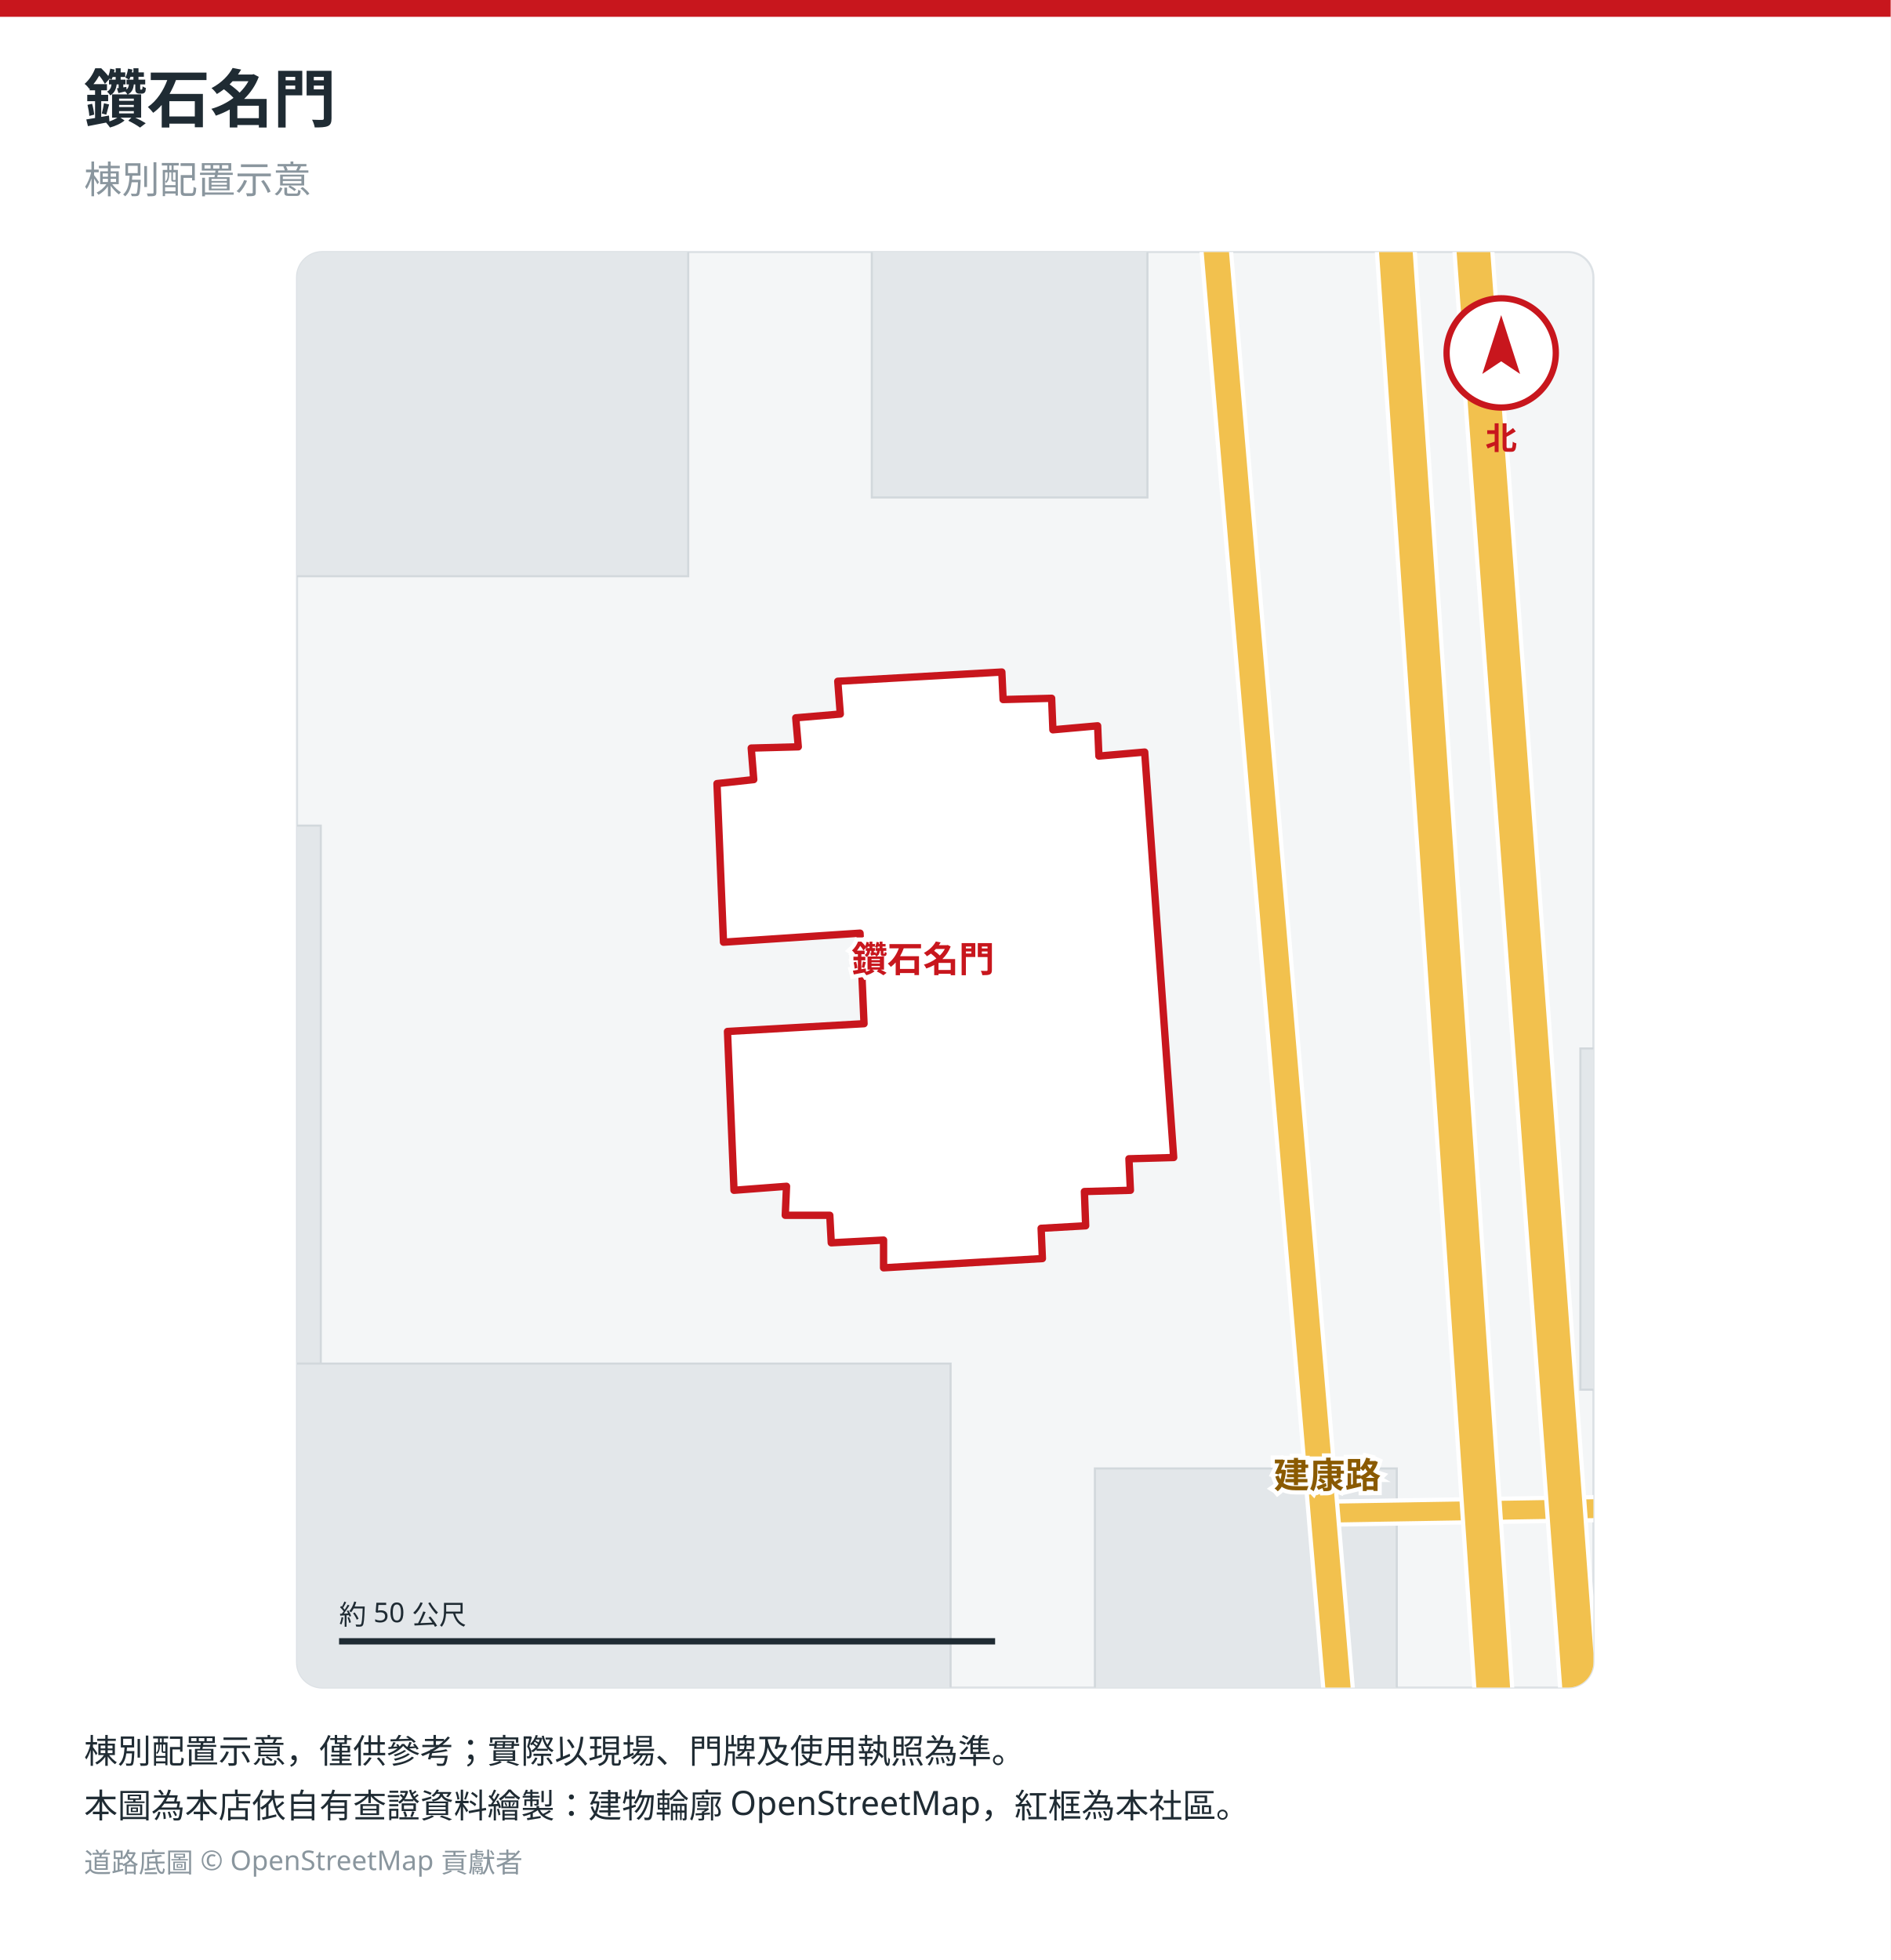
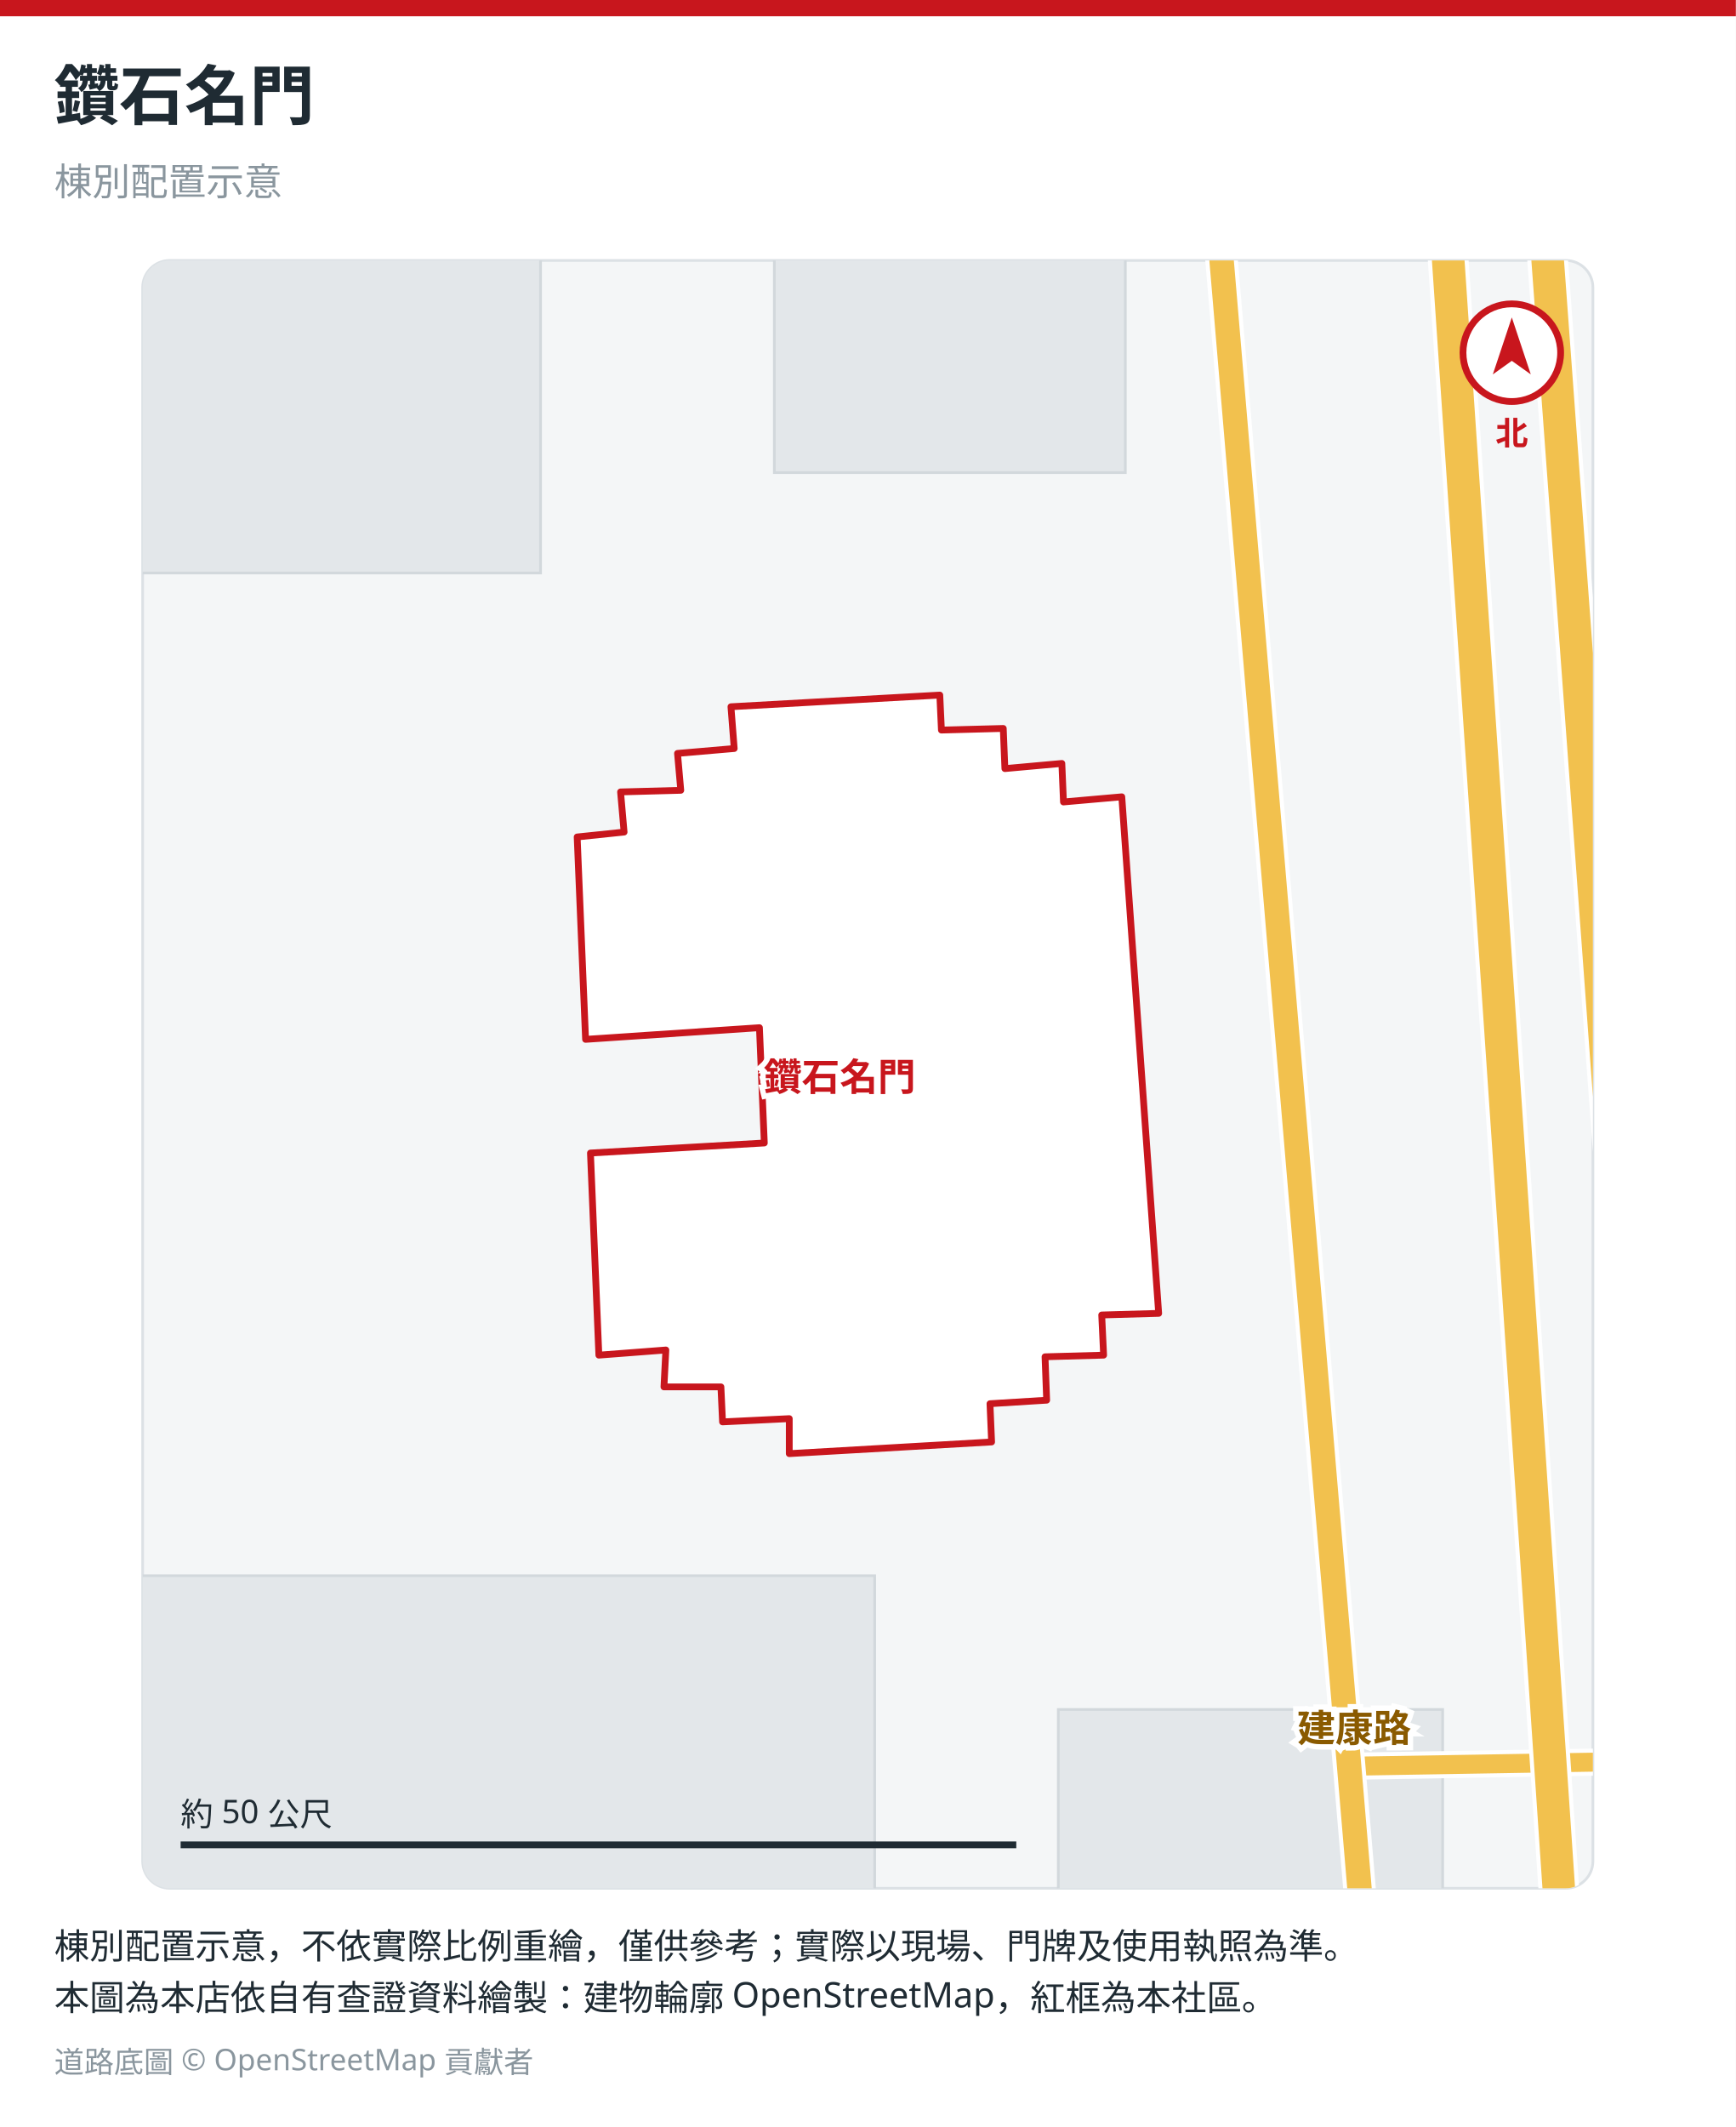
- <svg xmlns="http://www.w3.org/2000/svg" viewBox="0 0 900 933" width="900" height="933" font-family="Noto Sans TC, Microsoft JhengHei, PingFang TC, sans-serif">
+ <svg xmlns="http://www.w3.org/2000/svg" viewBox="0 0 640 784" preserveAspectRatio="xMidYMin meet" style="width:100%;height:auto;max-width:1280px" font-family="Noto Sans TC, Microsoft JhengHei, PingFang TC, sans-serif">
  <rect width="100%" height="100%" fill="#FFFFFF" />
-   <rect width="100%" height="8" fill="#C8161D" />
-   <text x="40" y="58" font-size="30" font-weight="700" fill="#1F2B33">鑽石名門</text>
-   <text x="40" y="92" font-size="18" fill="#8A969E">棟別配置示意</text>
+   <rect width="100%" height="6" fill="#C8161D" />
+   <text x="20" y="44" font-size="24" font-weight="700" fill="#1F2B33">鑽石名門</text>
+   <text x="20" y="72" font-size="14" fill="#8A969E">棟別配置示意</text>
  <defs>
    <clipPath id="c">
-       <rect x="141.4" y="120.0" width="617.1" height="683.3" rx="12" />
+       <rect x="52.6" y="96.0" width="534.7" height="600.0" rx="10" />
    </clipPath>
  </defs>
-   <rect x="141.4" y="120.0" width="617.1" height="683.3" rx="12" fill="#F4F6F7" stroke="#DCE1E5" />
+   <rect x="52.6" y="96.0" width="534.7" height="600.0" rx="10" fill="#F4F6F7" stroke="#DCE1E5" />
  <g clip-path="url(#c)">
-     <path d="M-190.2,-66.8 L-208.3,-302.2 L60.9,-309.1 L78.4,-81.1 Z" fill="#E3E7EA" stroke="#D2D8DC" stroke-width="1" />
-     <path d="M380.0,-73.6 L551.8,-86.1 L578.7,-117.4 L574.3,-202.9 L546.8,-199.2 L545.6,-210.4 L501.8,-206.7 L501.8,-199.8 L491.2,-199.8 L493.1,-172.3 L401.9,-171.1 L400.0,-160.5 L372.5,-158.6 Z" fill="#E3E7EA" stroke="#D2D8DC" stroke-width="1" />
-     <path d="M-147.1,636.6 L-28.5,636.6 L-28.5,374.2 L-147.1,374.2 Z" fill="#E3E7EA" stroke="#D2D8DC" stroke-width="1" />
-     <path d="M-9.7,649.1 L152.7,649.1 L152.7,393.0 L-9.7,393.0 Z" fill="#E3E7EA" stroke="#D2D8DC" stroke-width="1" />
-     <path d="M-172.1,324.3 L-78.4,324.3 L-78.4,11.9 L-172.1,11.9 Z" fill="#E3E7EA" stroke="#D2D8DC" stroke-width="1" />
-     <path d="M-78.4,324.3 L140.2,324.3 L140.2,-13.0 L-78.4,-13.0 Z" fill="#E3E7EA" stroke="#D2D8DC" stroke-width="1" />
-     <path d="M140.2,274.3 L327.6,274.3 L327.6,-13.0 L140.2,-13.0 Z" fill="#E3E7EA" stroke="#D2D8DC" stroke-width="1" />
-     <path d="M-109.7,1036.3 L127.7,1036.3 L127.7,699.0 L-109.7,699.0 Z" fill="#E3E7EA" stroke="#D2D8DC" stroke-width="1" />
-     <path d="M140.2,811.5 L452.5,811.5 L452.5,649.1 L140.2,649.1 Z" fill="#E3E7EA" stroke="#D2D8DC" stroke-width="1" />
-     <path d="M140.2,1055.1 L340.1,1055.1 L340.1,948.9 L140.2,948.9 Z" fill="#E3E7EA" stroke="#D2D8DC" stroke-width="1" />
-     <path d="M415.0,236.8 L546.2,236.8 L546.2,-38.0 L415.0,-38.0 Z" fill="#E3E7EA" stroke="#D2D8DC" stroke-width="1" />
-     <path d="M827.3,524.1 L1164.6,524.1 L1164.6,224.3 L827.3,224.3 Z" fill="#E3E7EA" stroke="#D2D8DC" stroke-width="1" />
-     <path d="M839.8,224.3 L1127.1,224.3 L1127.1,111.9 L839.8,111.9 Z" fill="#E3E7EA" stroke="#D2D8DC" stroke-width="1" />
-     <path d="M839.8,99.4 L1114.6,99.4 L1114.6,-6.8 L839.8,-6.8 Z" fill="#E3E7EA" stroke="#D2D8DC" stroke-width="1" />
-     <path d="M752.3,661.5 L871.0,661.5 L871.0,499.1 L752.3,499.1 Z" fill="#E3E7EA" stroke="#D2D8DC" stroke-width="1" />
-     <path d="M727.3,-50.5 L827.3,-50.5 L827.3,-163.0 L727.3,-163.0 Z" fill="#E3E7EA" stroke="#D2D8DC" stroke-width="1" />
-     <path d="M789.8,1086.3 L852.3,1086.3 L852.3,761.5 L789.8,761.5 Z" fill="#E3E7EA" stroke="#D2D8DC" stroke-width="1" />
-     <path d="M146.4,-75.5 L327.6,-75.5 L327.6,-187.9 L146.4,-187.9 Z" fill="#E3E7EA" stroke="#D2D8DC" stroke-width="1" />
-     <path d="M377.5,-75.5 L577.4,-75.5 L577.4,-206.7 L377.5,-206.7 Z" fill="#E3E7EA" stroke="#D2D8DC" stroke-width="1" />
-     <path d="M852.3,-13.0 L1120.8,-13.0 L1120.8,-225.4 L852.3,-225.4 Z" fill="#E3E7EA" stroke="#D2D8DC" stroke-width="1" />
-     <path d="M208.9,923.9 L340.1,923.9 L340.1,811.5 L208.9,811.5 Z" fill="#E3E7EA" stroke="#D2D8DC" stroke-width="1" />
-     <path d="M340.1,942.6 L465.0,942.6 L465.0,855.2 L340.1,855.2 Z" fill="#E3E7EA" stroke="#D2D8DC" stroke-width="1" />
-     <path d="M521.2,1055.1 L664.9,1055.1 L664.9,699.0 L521.2,699.0 Z" fill="#E3E7EA" stroke="#D2D8DC" stroke-width="1" />
-     <path d="M871.0,680.3 L1020.9,680.3 L1020.9,542.9 L871.0,542.9 Z" fill="#E3E7EA" stroke="#D2D8DC" stroke-width="1" />
-     <path d="M864.7,1055.1 L1058.4,1055.1 L1058.4,761.5 L864.7,761.5 Z" fill="#E3E7EA" stroke="#D2D8DC" stroke-width="1" />
-     <path d="M3379.5,674.0 L631.8,720.3" fill="none" stroke="#FFFFFF" stroke-width="13" stroke-linecap="round" stroke-linejoin="round" />
-     <path d="M3379.5,674.0 L631.8,720.3" fill="none" stroke="#F2C14E" stroke-width="9" stroke-linecap="round" stroke-linejoin="round" />
-     <path d="M766.1,-68.0 L-1645.6,71.9" fill="none" stroke="#FFFFFF" stroke-width="11" stroke-linecap="round" stroke-linejoin="round" />
-     <path d="M766.1,-68.0 L-1645.6,71.9" fill="none" stroke="#F2C14E" stroke-width="7" stroke-linecap="round" stroke-linejoin="round" />
-     <path d="M-483.8,-2628.3 L-325.8,-800.7 L-77.8,1067.5 L-62.2,1862.7 L-175.2,3568.5" fill="none" stroke="#FFFFFF" stroke-width="11" stroke-linecap="round" stroke-linejoin="round" />
-     <path d="M-483.8,-2628.3 L-325.8,-800.7 L-77.8,1067.5 L-62.2,1862.7 L-175.2,3568.5" fill="none" stroke="#F2C14E" stroke-width="7" stroke-linecap="round" stroke-linejoin="round" />
-     <path d="M570.6,-825.7 L646.8,-140.5 L719.8,935.8" fill="none" stroke="#FFFFFF" stroke-width="20" stroke-linecap="round" stroke-linejoin="round" />
-     <path d="M570.6,-825.7 L646.8,-140.5 L719.8,935.8" fill="none" stroke="#F2C14E" stroke-width="16" stroke-linecap="round" stroke-linejoin="round" />
-     <path d="M2572.5,4736.6 L1923.5,4683.5 L1668.6,4620.4 L1338.2,4445.5 L1185.2,4300.6 L1029.0,4067.0 L953.4,3865.8 L919.7,3700.3 L761.1,931.4" fill="none" stroke="#FFFFFF" stroke-width="20" stroke-linecap="round" stroke-linejoin="round" />
-     <path d="M2572.5,4736.6 L1923.5,4683.5 L1668.6,4620.4 L1338.2,4445.5 L1185.2,4300.6 L1029.0,4067.0 L953.4,3865.8 L919.7,3700.3 L761.1,931.4" fill="none" stroke="#F2C14E" stroke-width="16" stroke-linecap="round" stroke-linejoin="round" />
-     <path d="M719.8,935.8 L857.9,3519.8 L914.1,3881.5 L954.1,4033.9 L1010.3,4155.0 L1245.8,4423.6 L1335.1,4498.6 L1585.6,4641.6 L1899.1,4725.3 L2973.5,4814.0" fill="none" stroke="#FFFFFF" stroke-width="20" stroke-linecap="round" stroke-linejoin="round" />
-     <path d="M719.8,935.8 L857.9,3519.8 L914.1,3881.5 L954.1,4033.9 L1010.3,4155.0 L1245.8,4423.6 L1335.1,4498.6 L1585.6,4641.6 L1899.1,4725.3 L2973.5,4814.0" fill="none" stroke="#F2C14E" stroke-width="16" stroke-linecap="round" stroke-linejoin="round" />
-     <path d="M761.1,931.4 L634.9,-783.8" fill="none" stroke="#FFFFFF" stroke-width="20" stroke-linecap="round" stroke-linejoin="round" />
-     <path d="M761.1,931.4 L634.9,-783.8" fill="none" stroke="#F2C14E" stroke-width="16" stroke-linecap="round" stroke-linejoin="round" />
-     <path d="M876.0,1806.5 L822.9,715.9 L719.2,-678.9 L579.3,-1748.9 L433.1,-2373.5" fill="none" stroke="#FFFFFF" stroke-width="16" stroke-linecap="round" stroke-linejoin="round" />
-     <path d="M876.0,1806.5 L822.9,715.9 L719.2,-678.9 L579.3,-1748.9 L433.1,-2373.5" fill="none" stroke="#F2C14E" stroke-width="12" stroke-linecap="round" stroke-linejoin="round" />
-     <path d="M188.9,-2542.8 L332.6,-2031.8 L473.7,-1123.0 L648.6,941.4 L693.0,1803.3" fill="none" stroke="#FFFFFF" stroke-width="16" stroke-linecap="round" stroke-linejoin="round" />
-     <path d="M188.9,-2542.8 L332.6,-2031.8 L473.7,-1123.0 L648.6,941.4 L693.0,1803.3" fill="none" stroke="#F2C14E" stroke-width="12" stroke-linecap="round" stroke-linejoin="round" />
-     <path d="M341.3,373.0 L358.8,371.1 L357.6,356.1 L380.0,355.5 L378.8,341.7 L400.0,339.9 L398.8,324.3 L476.9,319.9 L477.5,333.0 L500.6,332.4 L501.2,347.4 L522.5,345.5 L523.1,359.9 L544.9,358.0 L558.7,551.0 L537.4,551.6 L538.1,566.6 L516.2,567.2 L516.8,583.5 L495.6,584.7 L496.2,599.1 L420.6,603.5 L420.6,590.3 L395.7,591.6 L395.0,578.5 L373.8,578.5 L374.4,564.7 L349.4,566.6 L346.3,491.0 L411.3,487.3 L409.4,444.2 L344.4,448.5 Z" fill="#FFFFFF" stroke="#C8161D" stroke-width="3.5" stroke-linejoin="round" />
+     <path d="M-311.4,-125.1 L-329.3,-357.4 L-63.8,-364.2 L-46.5,-139.3 Z" fill="#E3E7EA" stroke="#D2D8DC" stroke-width="1" />
+     <path d="M251.0,-131.9 L420.4,-144.2 L446.9,-175.0 L442.6,-259.4 L415.5,-255.7 L414.3,-266.8 L371.1,-263.1 L371.1,-256.4 L360.7,-256.4 L362.5,-229.3 L272.6,-228.0 L270.7,-217.6 L243.6,-215.7 Z" fill="#E3E7EA" stroke="#D2D8DC" stroke-width="1" />
+     <path d="M-268.9,568.5 L-151.9,568.5 L-151.9,309.8 L-268.9,309.8 Z" fill="#E3E7EA" stroke="#D2D8DC" stroke-width="1" />
+     <path d="M-133.4,580.8 L26.8,580.8 L26.8,328.2 L-133.4,328.2 Z" fill="#E3E7EA" stroke="#D2D8DC" stroke-width="1" />
+     <path d="M-201.1,260.5 L14.5,260.5 L14.5,-72.2 L-201.1,-72.2 Z" fill="#E3E7EA" stroke="#D2D8DC" stroke-width="1" />
+     <path d="M14.5,211.2 L199.3,211.2 L199.3,-72.2 L14.5,-72.2 Z" fill="#E3E7EA" stroke="#D2D8DC" stroke-width="1" />
+     <path d="M-232.0,962.7 L2.1,962.7 L2.1,630.1 L-232.0,630.1 Z" fill="#E3E7EA" stroke="#D2D8DC" stroke-width="1" />
+     <path d="M14.5,741.0 L322.5,741.0 L322.5,580.8 L14.5,580.8 Z" fill="#E3E7EA" stroke="#D2D8DC" stroke-width="1" />
+     <path d="M14.5,981.2 L211.6,981.2 L211.6,876.5 L14.5,876.5 Z" fill="#E3E7EA" stroke="#D2D8DC" stroke-width="1" />
+     <path d="M285.5,174.2 L414.9,174.2 L414.9,-96.8 L285.5,-96.8 Z" fill="#E3E7EA" stroke="#D2D8DC" stroke-width="1" />
+     <path d="M692.1,457.6 L1024.7,457.6 L1024.7,161.9 L692.1,161.9 Z" fill="#E3E7EA" stroke="#D2D8DC" stroke-width="1" />
+     <path d="M704.4,161.9 L987.8,161.9 L987.8,51.0 L704.4,51.0 Z" fill="#E3E7EA" stroke="#D2D8DC" stroke-width="1" />
+     <path d="M704.4,38.7 L975.4,38.7 L975.4,-66.0 L704.4,-66.0 Z" fill="#E3E7EA" stroke="#D2D8DC" stroke-width="1" />
+     <path d="M618.2,593.1 L735.2,593.1 L735.2,433.0 L618.2,433.0 Z" fill="#E3E7EA" stroke="#D2D8DC" stroke-width="1" />
+     <path d="M593.5,-109.1 L692.1,-109.1 L692.1,-220.0 L593.5,-220.0 Z" fill="#E3E7EA" stroke="#D2D8DC" stroke-width="1" />
+     <path d="M655.1,1012.0 L716.7,1012.0 L716.7,691.7 L655.1,691.7 Z" fill="#E3E7EA" stroke="#D2D8DC" stroke-width="1" />
+     <path d="M20.6,-133.8 L199.3,-133.8 L199.3,-244.7 L20.6,-244.7 Z" fill="#E3E7EA" stroke="#D2D8DC" stroke-width="1" />
+     <path d="M248.5,-133.8 L445.7,-133.8 L445.7,-263.1 L248.5,-263.1 Z" fill="#E3E7EA" stroke="#D2D8DC" stroke-width="1" />
+     <path d="M716.7,-72.2 L981.6,-72.2 L981.6,-281.6 L716.7,-281.6 Z" fill="#E3E7EA" stroke="#D2D8DC" stroke-width="1" />
+     <path d="M82.2,851.9 L211.6,851.9 L211.6,741.0 L82.2,741.0 Z" fill="#E3E7EA" stroke="#D2D8DC" stroke-width="1" />
+     <path d="M211.6,870.3 L334.8,870.3 L334.8,784.1 L211.6,784.1 Z" fill="#E3E7EA" stroke="#D2D8DC" stroke-width="1" />
+     <path d="M390.2,981.2 L531.9,981.2 L531.9,630.1 L390.2,630.1 Z" fill="#E3E7EA" stroke="#D2D8DC" stroke-width="1" />
+     <path d="M735.2,611.6 L883.0,611.6 L883.0,476.1 L735.2,476.1 Z" fill="#E3E7EA" stroke="#D2D8DC" stroke-width="1" />
+     <path d="M729.0,981.2 L920.0,981.2 L920.0,691.7 L729.0,691.7 Z" fill="#E3E7EA" stroke="#D2D8DC" stroke-width="1" />
+     <path d="M3209.1,605.4 L499.3,651.0" fill="none" stroke="#FFFFFF" stroke-width="10" stroke-linecap="round" stroke-linejoin="round" />
+     <path d="M3209.1,605.4 L499.3,651.0" fill="none" stroke="#F2C14E" stroke-width="7" stroke-linecap="round" stroke-linejoin="round" />
+     <path d="M631.7,-126.4 L-1746.7,11.6" fill="none" stroke="#FFFFFF" stroke-width="8" stroke-linecap="round" stroke-linejoin="round" />
+     <path d="M631.7,-126.4 L-1746.7,11.6" fill="none" stroke="#F2C14E" stroke-width="5" stroke-linecap="round" stroke-linejoin="round" />
+     <path d="M-600.9,-2651.4 L-445.1,-849.0 L-200.5,993.5 L-185.1,1777.7 L-296.6,3460.1" fill="none" stroke="#FFFFFF" stroke-width="8" stroke-linecap="round" stroke-linejoin="round" />
+     <path d="M-600.9,-2651.4 L-445.1,-849.0 L-200.5,993.5 L-185.1,1777.7 L-296.6,3460.1" fill="none" stroke="#F2C14E" stroke-width="5" stroke-linecap="round" stroke-linejoin="round" />
+     <path d="M438.9,-873.6 L514.0,-197.8 L586.1,863.6" fill="none" stroke="#FFFFFF" stroke-width="15" stroke-linecap="round" stroke-linejoin="round" />
+     <path d="M438.9,-873.6 L514.0,-197.8 L586.1,863.6" fill="none" stroke="#F2C14E" stroke-width="12" stroke-linecap="round" stroke-linejoin="round" />
+     <path d="M2413.2,4612.0 L1773.2,4559.7 L1521.8,4497.4 L1196.0,4325.0 L1045.1,4182.0 L891.0,3951.6 L816.5,3753.3 L783.2,3590.0 L626.8,859.2" fill="none" stroke="#FFFFFF" stroke-width="15" stroke-linecap="round" stroke-linejoin="round" />
+     <path d="M2413.2,4612.0 L1773.2,4559.7 L1521.8,4497.4 L1196.0,4325.0 L1045.1,4182.0 L891.0,3951.6 L816.5,3753.3 L783.2,3590.0 L626.8,859.2" fill="none" stroke="#F2C14E" stroke-width="12" stroke-linecap="round" stroke-linejoin="round" />
+     <path d="M586.1,863.6 L722.3,3412.0 L777.7,3768.7 L817.1,3919.0 L872.6,4038.5 L1104.8,4303.4 L1192.9,4377.3 L1439.9,4518.4 L1749.2,4600.9 L2808.7,4688.4" fill="none" stroke="#FFFFFF" stroke-width="15" stroke-linecap="round" stroke-linejoin="round" />
+     <path d="M586.1,863.6 L722.3,3412.0 L777.7,3768.7 L817.1,3919.0 L872.6,4038.5 L1104.8,4303.4 L1192.9,4377.3 L1439.9,4518.4 L1749.2,4600.9 L2808.7,4688.4" fill="none" stroke="#F2C14E" stroke-width="12" stroke-linecap="round" stroke-linejoin="round" />
+     <path d="M626.8,859.2 L502.3,-832.3" fill="none" stroke="#FFFFFF" stroke-width="15" stroke-linecap="round" stroke-linejoin="round" />
+     <path d="M626.8,859.2 L502.3,-832.3" fill="none" stroke="#F2C14E" stroke-width="12" stroke-linecap="round" stroke-linejoin="round" />
+     <path d="M740.1,1722.3 L687.8,646.7 L585.5,-728.8 L447.5,-1784.1 L303.4,-2400.1" fill="none" stroke="#FFFFFF" stroke-width="12" stroke-linecap="round" stroke-linejoin="round" />
+     <path d="M740.1,1722.3 L687.8,646.7 L585.5,-728.8 L447.5,-1784.1 L303.4,-2400.1" fill="none" stroke="#F2C14E" stroke-width="9" stroke-linecap="round" stroke-linejoin="round" />
+     <path d="M62.5,-2567.0 L204.2,-2063.1 L343.4,-1166.8 L515.9,869.1 L559.6,1719.2" fill="none" stroke="#FFFFFF" stroke-width="12" stroke-linecap="round" stroke-linejoin="round" />
+     <path d="M62.5,-2567.0 L204.2,-2063.1 L343.4,-1166.8 L515.9,869.1 L559.6,1719.2" fill="none" stroke="#F2C14E" stroke-width="9" stroke-linecap="round" stroke-linejoin="round" />
+     <path d="M212.8,308.5 L230.1,306.7 L228.8,291.9 L251.0,291.3 L249.8,277.7 L270.7,275.9 L269.5,260.5 L346.5,256.2 L347.1,269.1 L369.9,268.5 L370.5,283.3 L391.5,281.4 L392.1,295.6 L413.6,293.7 L427.2,484.1 L406.2,484.7 L406.9,499.5 L385.3,500.1 L385.9,516.1 L365.0,517.4 L365.6,531.5 L291.0,535.8 L291.0,522.9 L266.4,524.1 L265.8,511.2 L244.8,511.2 L245.5,497.6 L220.8,499.5 L217.7,425.0 L281.8,421.3 L280.0,378.8 L215.9,383.1 Z" fill="#FFFFFF" stroke="#C8161D" stroke-width="2.5" stroke-linejoin="round" />
  </g>
-   <text x="631.8" y="708.3" font-size="17" font-weight="700" fill="#8A5A00" text-anchor="middle" stroke="#FFFFFF" stroke-width="4" paint-order="stroke">建康路</text>
-   <text x="439.4" y="462.7" font-size="17" font-weight="700" fill="#C8161D" text-anchor="middle" stroke="#FFFFFF" stroke-width="4" paint-order="stroke">鑽石名門</text>
-   <circle cx="714.6" cy="168.0" r="26" fill="#FFFFFF" stroke="#C8161D" stroke-width="3" />
-   <path d="M714.6,150.0 L723.6,178.0 L714.6,172.0 L705.6,178.0 Z" fill="#C8161D" />
-   <text x="714.6" y="214.0" font-size="15" font-weight="700" fill="#C8161D" text-anchor="middle">北</text>
-   <line x1="161.4" y1="781.3" x2="473.7" y2="781.3" stroke="#1F2B33" stroke-width="3" />
-   <text x="161.4" y="773.3" font-size="13" fill="#1F2B33">約 50 公尺</text>
-   <text x="40" y="839.3" font-size="16" fill="#1F2B33">棟別配置示意，僅供參考；實際以現場、門牌及使用執照為準。</text>
-   <text x="40" y="865.3" font-size="16" fill="#1F2B33">本圖為本店依自有查證資料繪製：建物輪廓 OpenStreetMap，紅框為本社區。</text>
-   <text x="40" y="891.3" font-size="13" fill="#8A969E">道路底圖 © OpenStreetMap 貢獻者</text>
+   <text x="499.3" y="642.0" font-size="14" font-weight="700" fill="#8A5A00" text-anchor="middle" stroke="#FFFFFF" stroke-width="4" paint-order="stroke">建康路</text>
+   <text x="309.6" y="402.0" font-size="14" font-weight="700" fill="#C8161D" text-anchor="middle" stroke="#FFFFFF" stroke-width="4" paint-order="stroke">鑽石名門</text>
+   <circle cx="557.4" cy="130.0" r="18" fill="#FFFFFF" stroke="#C8161D" stroke-width="2.5" />
+   <path d="M557.4,117.0 L564.4,138.0 L557.4,133.0 L550.4,138.0 Z" fill="#C8161D" />
+   <text x="557.4" y="164.0" font-size="12" font-weight="700" fill="#C8161D" text-anchor="middle">北</text>
+   <line x1="66.6" y1="680.0" x2="374.7" y2="680.0" stroke="#1F2B33" stroke-width="2.5" />
+   <text x="66.6" y="673.0" font-size="12" fill="#1F2B33">約 50 公尺</text>
+   <text x="20" y="722.0" font-size="13" fill="#1F2B33">棟別配置示意，不依實際比例重繪，僅供參考；實際以現場、門牌及使用執照為準。</text>
+   <text x="20" y="741.0" font-size="13" fill="#1F2B33">本圖為本店依自有查證資料繪製：建物輪廓 OpenStreetMap，紅框為本社區。</text>
+   <text x="20" y="764.0" font-size="11" fill="#8A969E">道路底圖 © OpenStreetMap 貢獻者</text>
</svg>
